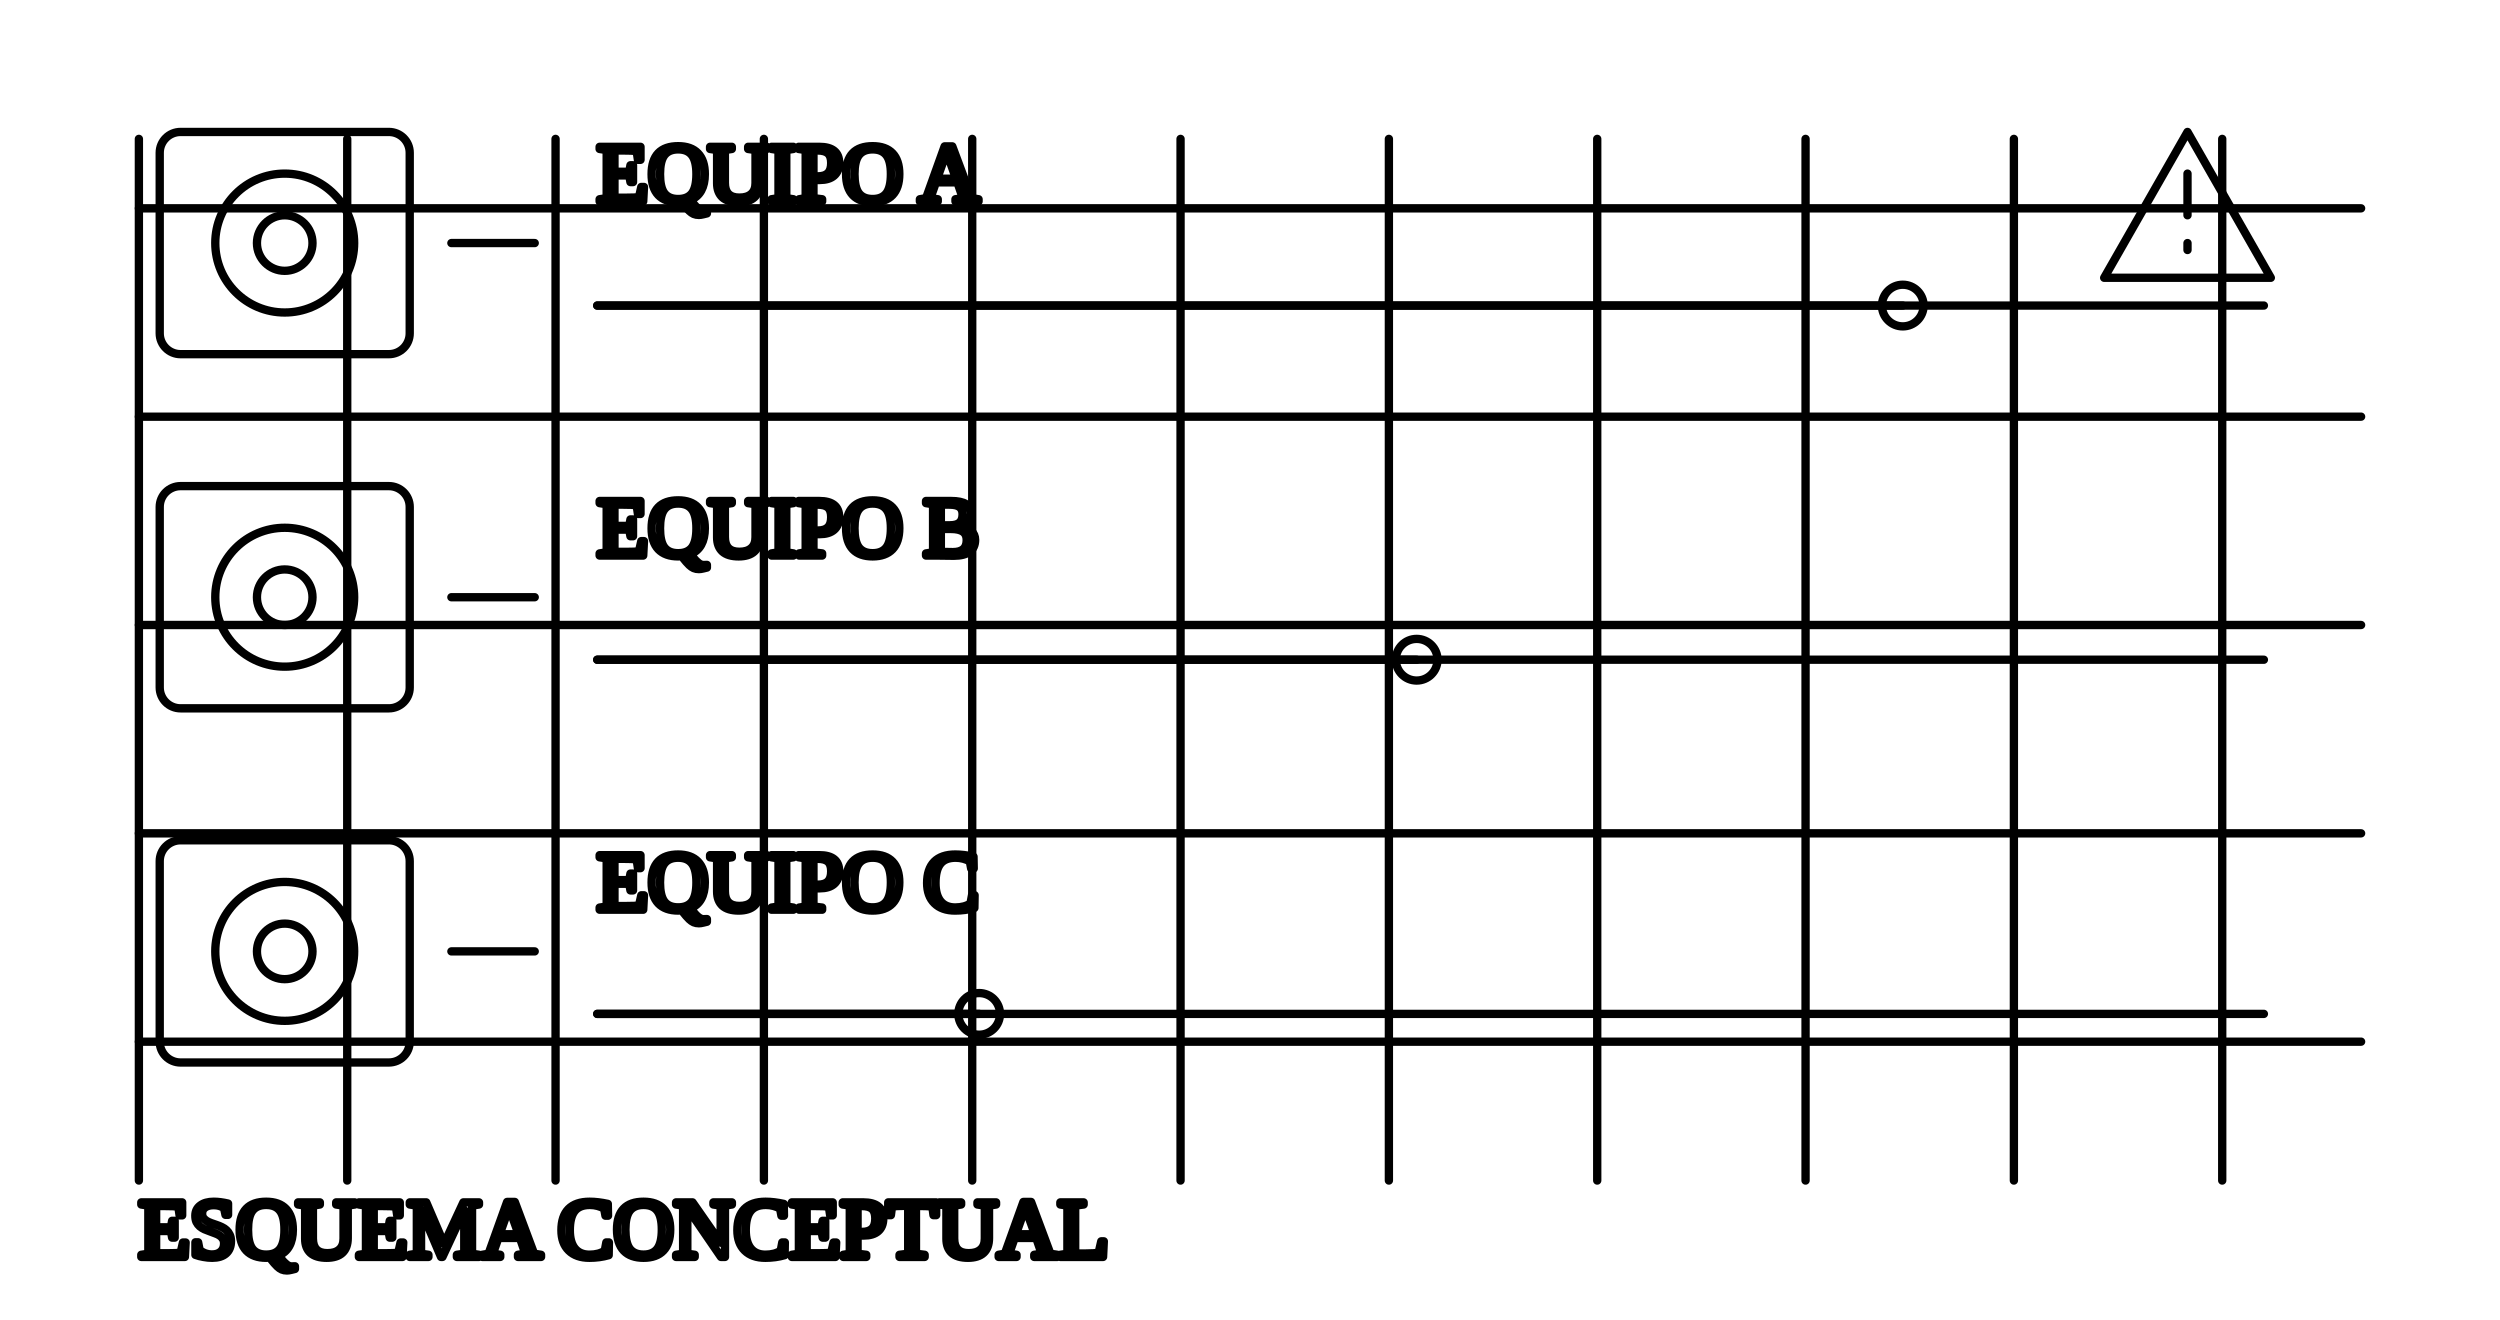
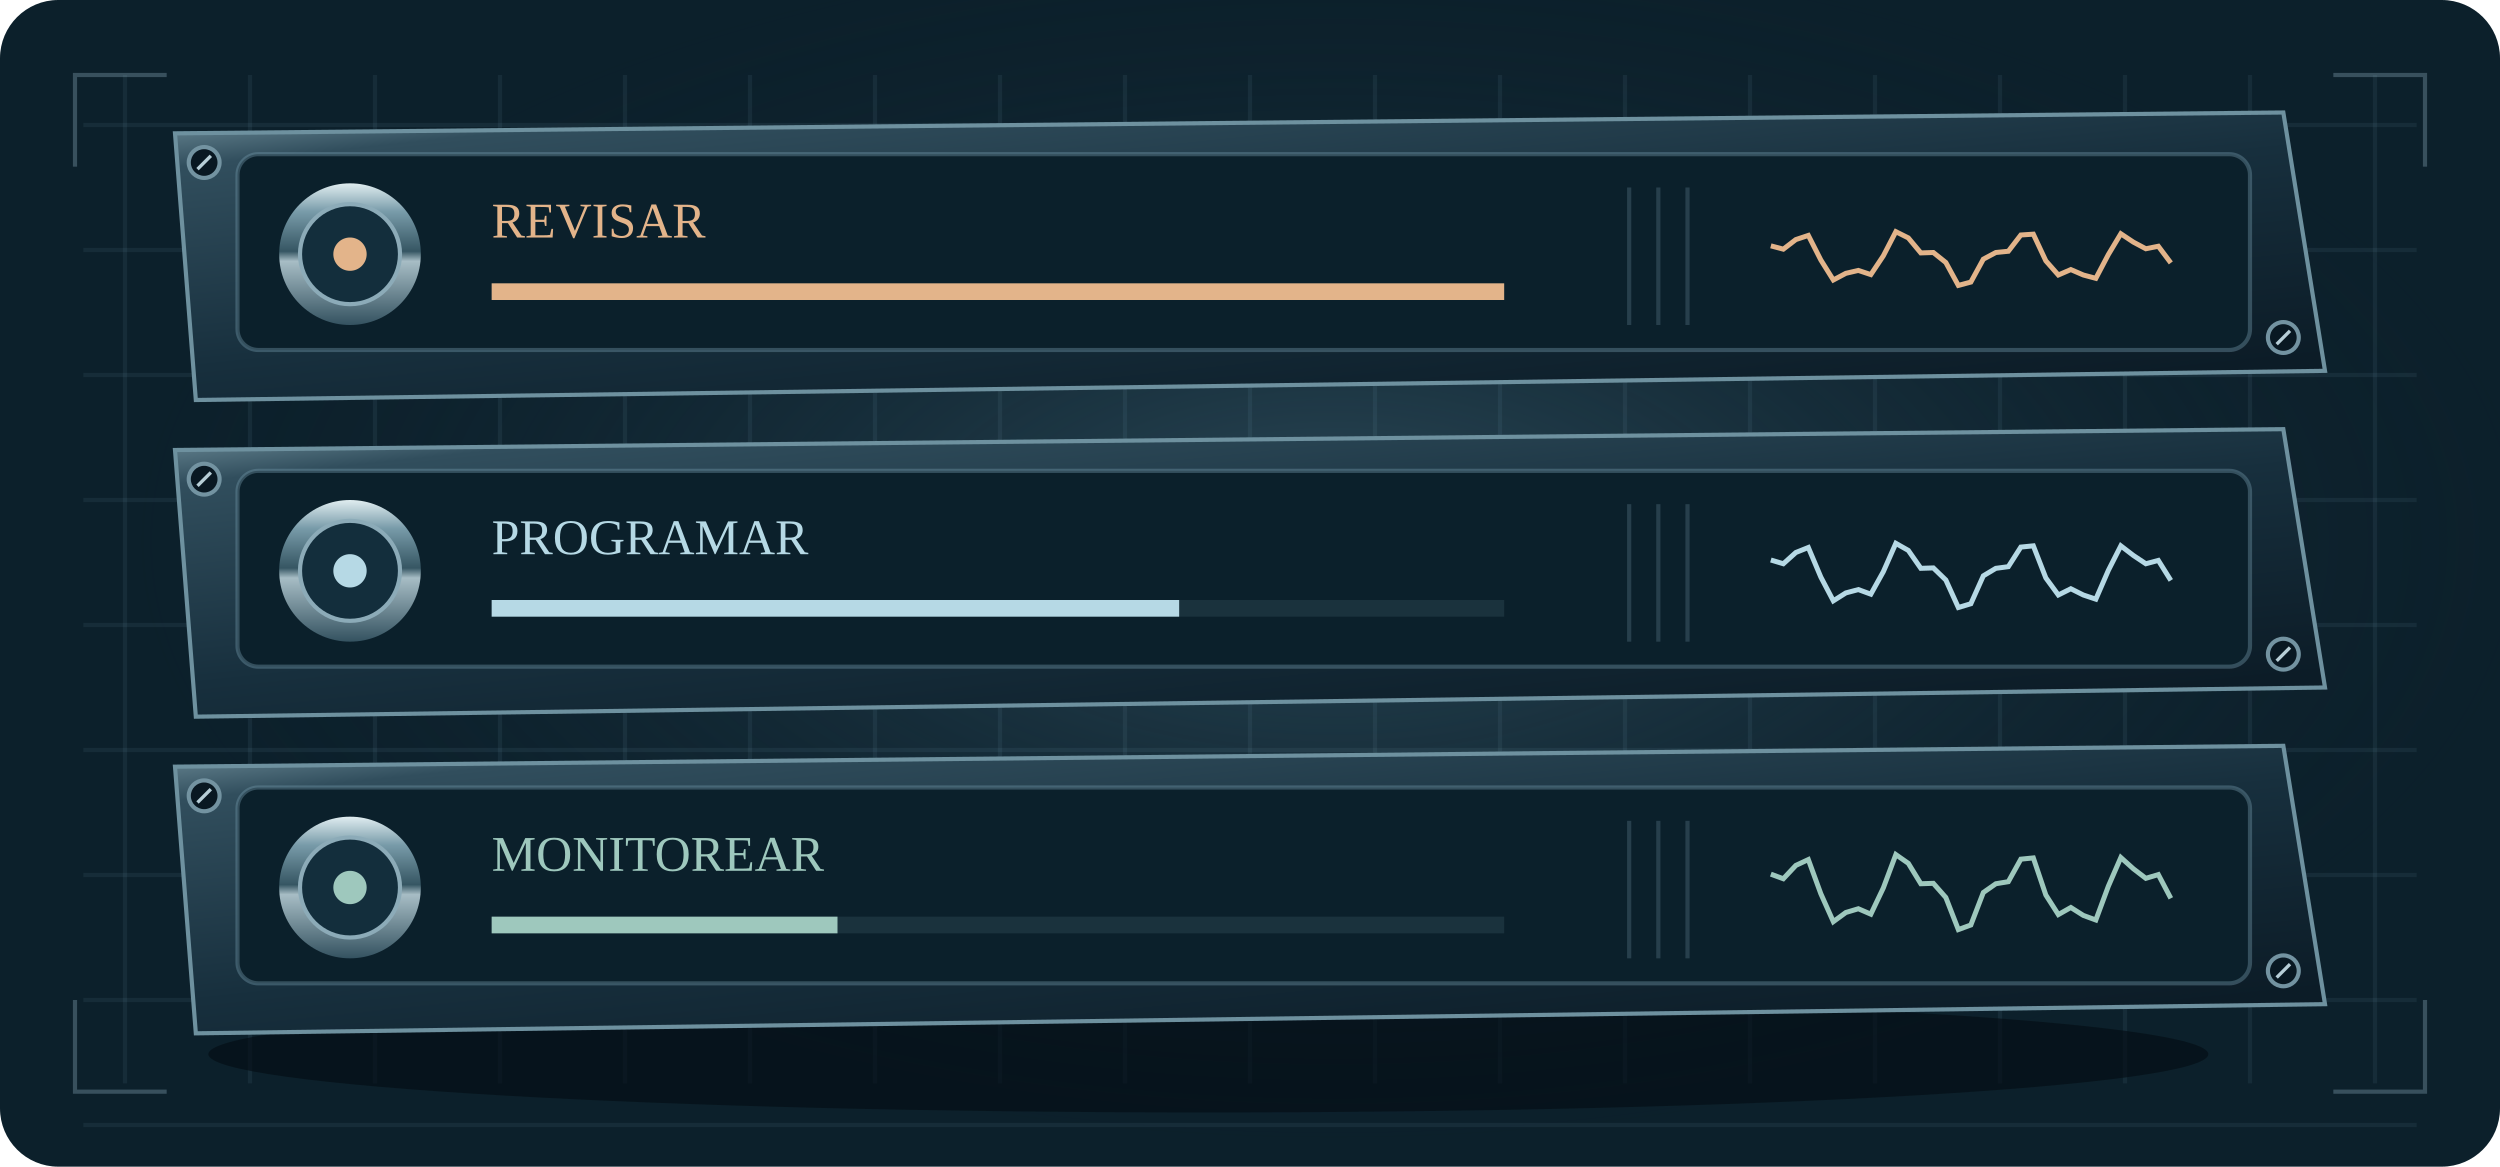
- <svg class="benefit-diagram" viewBox="0 0 360 190" fill="none" stroke="currentColor" stroke-width="1.2" stroke-linecap="round" stroke-linejoin="round" aria-hidden="true">
-   <g class="benefit-grid">
-     <path d="M20 20v150" />
-     <path d="M50 20v150" />
-     <path d="M80 20v150" />
-     <path d="M110 20v150" />
-     <path d="M140 20v150" />
-     <path d="M170 20v150" />
-     <path d="M200 20v150" />
-     <path d="M230 20v150" />
-     <path d="M260 20v150" />
-     <path d="M290 20v150" />
-     <path d="M320 20v150" />
-     <path d="M20 30h320" />
-     <path d="M20 60h320" />
-     <path d="M20 90h320" />
-     <path d="M20 120h320" />
-     <path d="M20 150h320" />
+ <svg xmlns="http://www.w3.org/2000/svg" class="benefit-diagram premium-instrument instrument-3" viewBox="0 0 600 280" fill="none" aria-hidden="true">
+   <defs>
+     <linearGradient id="pb3-case" x2=".8" y2="1">
+       <stop stop-color="#73929e" />
+       <stop offset=".12" stop-color="#314e5d" />
+       <stop offset=".55" stop-color="#172f3d" />
+       <stop offset="1" stop-color="#0c1c27" />
+     </linearGradient>
+     <linearGradient id="pb3-metal" x2="0" y2="1">
+       <stop stop-color="#e0edf0" />
+       <stop offset=".2" stop-color="#789ba9" />
+       <stop offset=".48" stop-color="#365663" />
+       <stop offset=".55" stop-color="#a7bdc5" />
+       <stop offset="1" stop-color="#345260" />
+     </linearGradient>
+     <linearGradient id="pb3-screen" x2=".8" y2="1">
+       <stop stop-color="#193542" />
+       <stop offset="1" stop-color="#071721" />
+     </linearGradient>
+     <linearGradient id="pb3-area" x2="0" y2="1">
+       <stop stop-color="#8cd0df" stop-opacity=".28" />
+       <stop offset="1" stop-color="#8cd0df" stop-opacity="0" />
+     </linearGradient>
+     <radialGradient id="pb3-light">
+       <stop stop-color="#456b7e" stop-opacity=".55" />
+       <stop offset="1" stop-color="#0c202c" stop-opacity="0" />
+     </radialGradient>
+     <clipPath id="pb3-clip">
+       <rect x="68" y="60" width="460" height="143" rx="3" />
+     </clipPath>
+   </defs>
+   <rect width="600" height="280" rx="14" fill="#0c202b" />
+   <ellipse cx="320" cy="130" rx="290" ry="145" fill="url(#pb3-light)" />
+   <g stroke="#83acbe" stroke-opacity=".09">
+     <path d="M30 18v242" />
+     <path d="M60 18v242" />
+     <path d="M90 18v242" />
+     <path d="M120 18v242" />
+     <path d="M150 18v242" />
+     <path d="M180 18v242" />
+     <path d="M210 18v242" />
+     <path d="M240 18v242" />
+     <path d="M270 18v242" />
+     <path d="M300 18v242" />
+     <path d="M330 18v242" />
+     <path d="M360 18v242" />
+     <path d="M390 18v242" />
+     <path d="M420 18v242" />
+     <path d="M450 18v242" />
+     <path d="M480 18v242" />
+     <path d="M510 18v242" />
+     <path d="M540 18v242" />
+     <path d="M570 18v242" />
+     <path d="M20 30h560" />
+     <path d="M20 60h560" />
+     <path d="M20 90h560" />
+     <path d="M20 120h560" />
+     <path d="M20 150h560" />
+     <path d="M20 180h560" />
+     <path d="M20 210h560" />
+     <path d="M20 240h560" />
+     <path d="M20 270h560" />
  </g>
-   <g class="asset-row asset-0">
-     <rect x="23" y="19" width="36" height="32" rx="3" />
-     <circle cx="41" cy="35" r="10" />
-     <circle cx="41" cy="35" r="4" />
-     <path d="M65 35h12" />
-     <text x="86" y="29">EQUIPO A</text>
-     <path class="priority-track" d="M86 44h240" />
-     <path class="priority-level" d="M86 44h188" />
-     <circle cx="274" cy="44" r="3" />
+   <path d="M18 40V18h22m520 0h22v22M18 240v22h22m520 0h22v-22" stroke="#8baabb" stroke-opacity=".35" />
+   <ellipse cx="290" cy="253" rx="240" ry="14" fill="#030d14" opacity=".65" />
+   <g transform="translate(0 27)">
+     <path d="M42 5 548 0 558 62 47 69Z" fill="url(#pb3-case)" stroke="#6e919f" />
+     <rect x="57" y="10" width="483" height="47" rx="5" fill="#0b202b" stroke="#7296a8" stroke-opacity=".4" />
+     <circle cx="84" cy="34" r="17" fill="url(#pb3-metal)" />
+     <circle cx="84" cy="34" r="12" fill="#132e3c" stroke="#8cabb8" />
+     <circle class="instrument-led" style="animation-delay:0.0s" cx="84" cy="34" r="4" fill="#e3b48a" />
+     <text class="instrument-label" x="118" y="30" fill="#e3b48a">REVISAR</text>
+     <path d="M118 43H361" stroke="#567989" stroke-opacity=".2" stroke-width="4" />
+     <path class="instrument-level" style="animation-delay:0.0s" d="M118 43h243" stroke="#e3b48a" stroke-width="4" />
+     <path d="M391 18v33M398 18v33M405 18v33" stroke="#698b9b" stroke-opacity=".3" />
+     <path d="M425,32.0 428,32.8 431,30.5 434,29.5 437,35.4 440,40.2 443,38.6 446,37.9 449,38.9 452,34.4 455,28.6 458,30.1 461,33.7 464,33.6 467,36.0 470,41.5 473,40.7 476,35.2 479,33.6 482,33.3 485,29.4 488,29.2 491,35.6 494,39.0 497,37.7 500,39.0 503,39.8 506,34.1 509,29.1 512,31.1 515,32.7 518,32.1 521,36.1" stroke="#e3b48a" stroke-width="1.2" />
  </g>
-   <g class="asset-row asset-1">
-     <rect x="23" y="70" width="36" height="32" rx="3" />
-     <circle cx="41" cy="86" r="10" />
-     <circle cx="41" cy="86" r="4" />
-     <path d="M65 86h12" />
-     <text x="86" y="80">EQUIPO B</text>
-     <path class="priority-track" d="M86 95h240" />
-     <path class="priority-level" d="M86 95h118" />
-     <circle cx="204" cy="95" r="3" />
+   <g transform="translate(49 39)">
+     <circle r="3.7" fill="#091822" stroke="#7393a1" />
+     <path d="m-1.6 1.6 3.2-3.2" stroke="#b7ced7" stroke-width=".8" />
  </g>
-   <g class="asset-row asset-2">
-     <rect x="23" y="121" width="36" height="32" rx="3" />
-     <circle cx="41" cy="137" r="10" />
-     <circle cx="41" cy="137" r="4" />
-     <path d="M65 137h12" />
-     <text x="86" y="131">EQUIPO C</text>
-     <path class="priority-track" d="M86 146h240" />
-     <path class="priority-level" d="M86 146h55" />
-     <circle cx="141" cy="146" r="3" />
+   <g transform="translate(548 81)">
+     <circle r="3.7" fill="#091822" stroke="#7393a1" />
+     <path d="m-1.6 1.6 3.2-3.2" stroke="#b7ced7" stroke-width=".8" />
  </g>
-   <path class="benefit-alert" d="m315 19 12 21h-24Z" />
-   <path d="M315 25v6m0 4v1" />
-   <text class="benefit-caption" x="20" y="181">ESQUEMA CONCEPTUAL</text>
+   <g transform="translate(0 103)">
+     <path d="M42 5 548 0 558 62 47 69Z" fill="url(#pb3-case)" stroke="#6e919f" />
+     <rect x="57" y="10" width="483" height="47" rx="5" fill="#0b202b" stroke="#7296a8" stroke-opacity=".4" />
+     <circle cx="84" cy="34" r="17" fill="url(#pb3-metal)" />
+     <circle cx="84" cy="34" r="12" fill="#132e3c" stroke="#8cabb8" />
+     <circle class="instrument-led" style="animation-delay:0.7s" cx="84" cy="34" r="4" fill="#b6d9e5" />
+     <text class="instrument-label" x="118" y="30" fill="#b6d9e5">PROGRAMAR</text>
+     <path d="M118 43H361" stroke="#567989" stroke-opacity=".2" stroke-width="4" />
+     <path class="instrument-level" style="animation-delay:0.8s" d="M118 43h165" stroke="#b6d9e5" stroke-width="4" />
+     <path d="M391 18v33M398 18v33M405 18v33" stroke="#698b9b" stroke-opacity=".3" />
+     <path d="M425,31.4 428,32.3 431,29.6 434,28.4 437,35.5 440,41.2 443,39.3 446,38.5 449,39.6 452,34.2 455,27.4 458,29.1 461,33.4 464,33.3 467,36.2 470,42.8 473,41.9 476,35.2 479,33.4 482,33.0 485,28.3 488,28.0 491,35.7 494,39.8 497,38.3 500,39.8 503,40.8 506,33.9 509,28.0 512,30.3 515,32.3 518,31.5 521,36.3" stroke="#b6d9e5" stroke-width="1.2" />
+   </g>
+   <g transform="translate(49 115)">
+     <circle r="3.7" fill="#091822" stroke="#7393a1" />
+     <path d="m-1.6 1.6 3.2-3.2" stroke="#b7ced7" stroke-width=".8" />
+   </g>
+   <g transform="translate(548 157)">
+     <circle r="3.7" fill="#091822" stroke="#7393a1" />
+     <path d="m-1.6 1.6 3.2-3.2" stroke="#b7ced7" stroke-width=".8" />
+   </g>
+   <g transform="translate(0 179)">
+     <path d="M42 5 548 0 558 62 47 69Z" fill="url(#pb3-case)" stroke="#6e919f" />
+     <rect x="57" y="10" width="483" height="47" rx="5" fill="#0b202b" stroke="#7296a8" stroke-opacity=".4" />
+     <circle cx="84" cy="34" r="17" fill="url(#pb3-metal)" />
+     <circle cx="84" cy="34" r="12" fill="#132e3c" stroke="#8cabb8" />
+     <circle class="instrument-led" style="animation-delay:1.4s" cx="84" cy="34" r="4" fill="#9ec8bd" />
+     <text class="instrument-label" x="118" y="30" fill="#9ec8bd">MONITOREAR</text>
+     <path d="M118 43H361" stroke="#567989" stroke-opacity=".2" stroke-width="4" />
+     <path class="instrument-level" style="animation-delay:1.6s" d="M118 43h83" stroke="#9ec8bd" stroke-width="4" />
+     <path d="M391 18v33M398 18v33M405 18v33" stroke="#698b9b" stroke-opacity=".3" />
+     <path d="M425,30.8 428,31.9 431,28.7 434,27.3 437,35.5 440,42.2 443,40.0 446,39.1 449,40.4 452,34.1 455,26.1 458,28.2 461,33.1 464,33.0 467,36.4 470,44.1 473,43.0 476,35.2 479,33.1 482,32.6 485,27.2 488,26.9 491,35.8 494,40.5 497,38.8 500,40.7 503,41.8 506,33.7 509,26.8 512,29.5 515,31.8 518,30.9 521,36.6" stroke="#9ec8bd" stroke-width="1.2" />
+   </g>
+   <g transform="translate(49 191)">
+     <circle r="3.7" fill="#091822" stroke="#7393a1" />
+     <path d="m-1.6 1.6 3.2-3.2" stroke="#b7ced7" stroke-width=".8" />
+   </g>
+   <g transform="translate(548 233)">
+     <circle r="3.7" fill="#091822" stroke="#7393a1" />
+     <path d="m-1.6 1.6 3.2-3.2" stroke="#b7ced7" stroke-width=".8" />
+   </g>
+   <text class="instrument-note" x="58" y="267">Condición → prioridad de intervención</text>
</svg>
